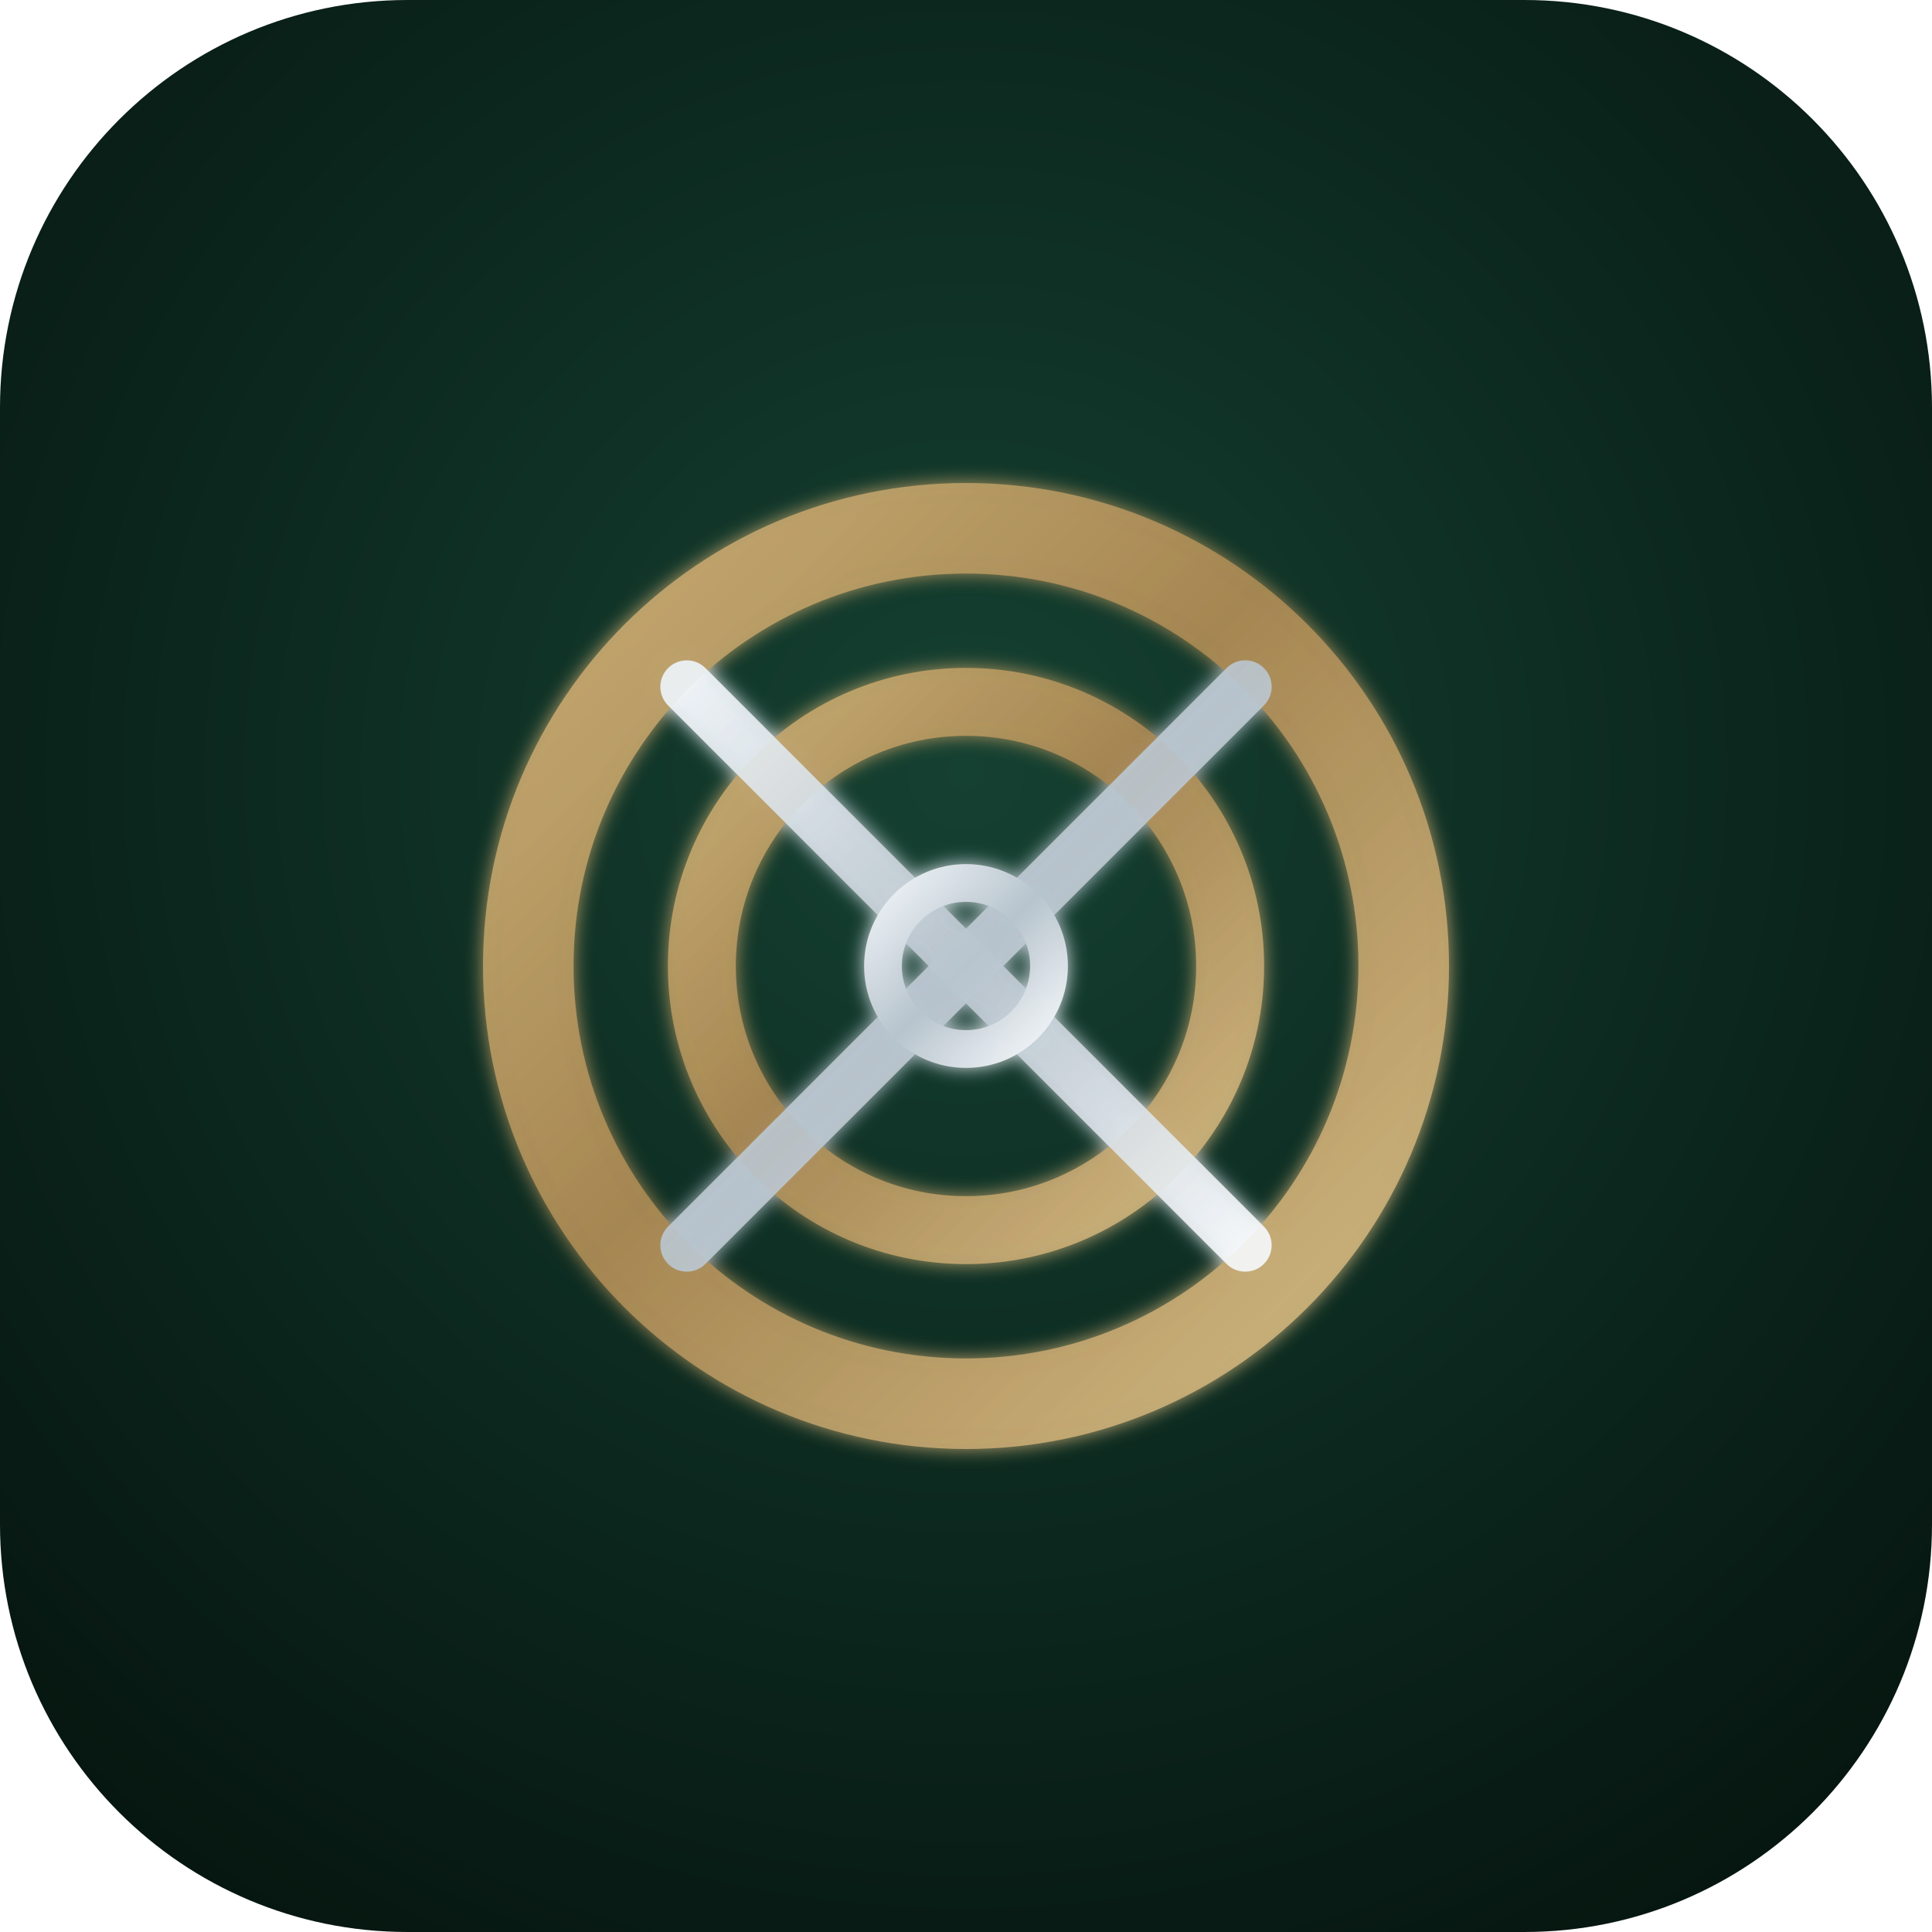
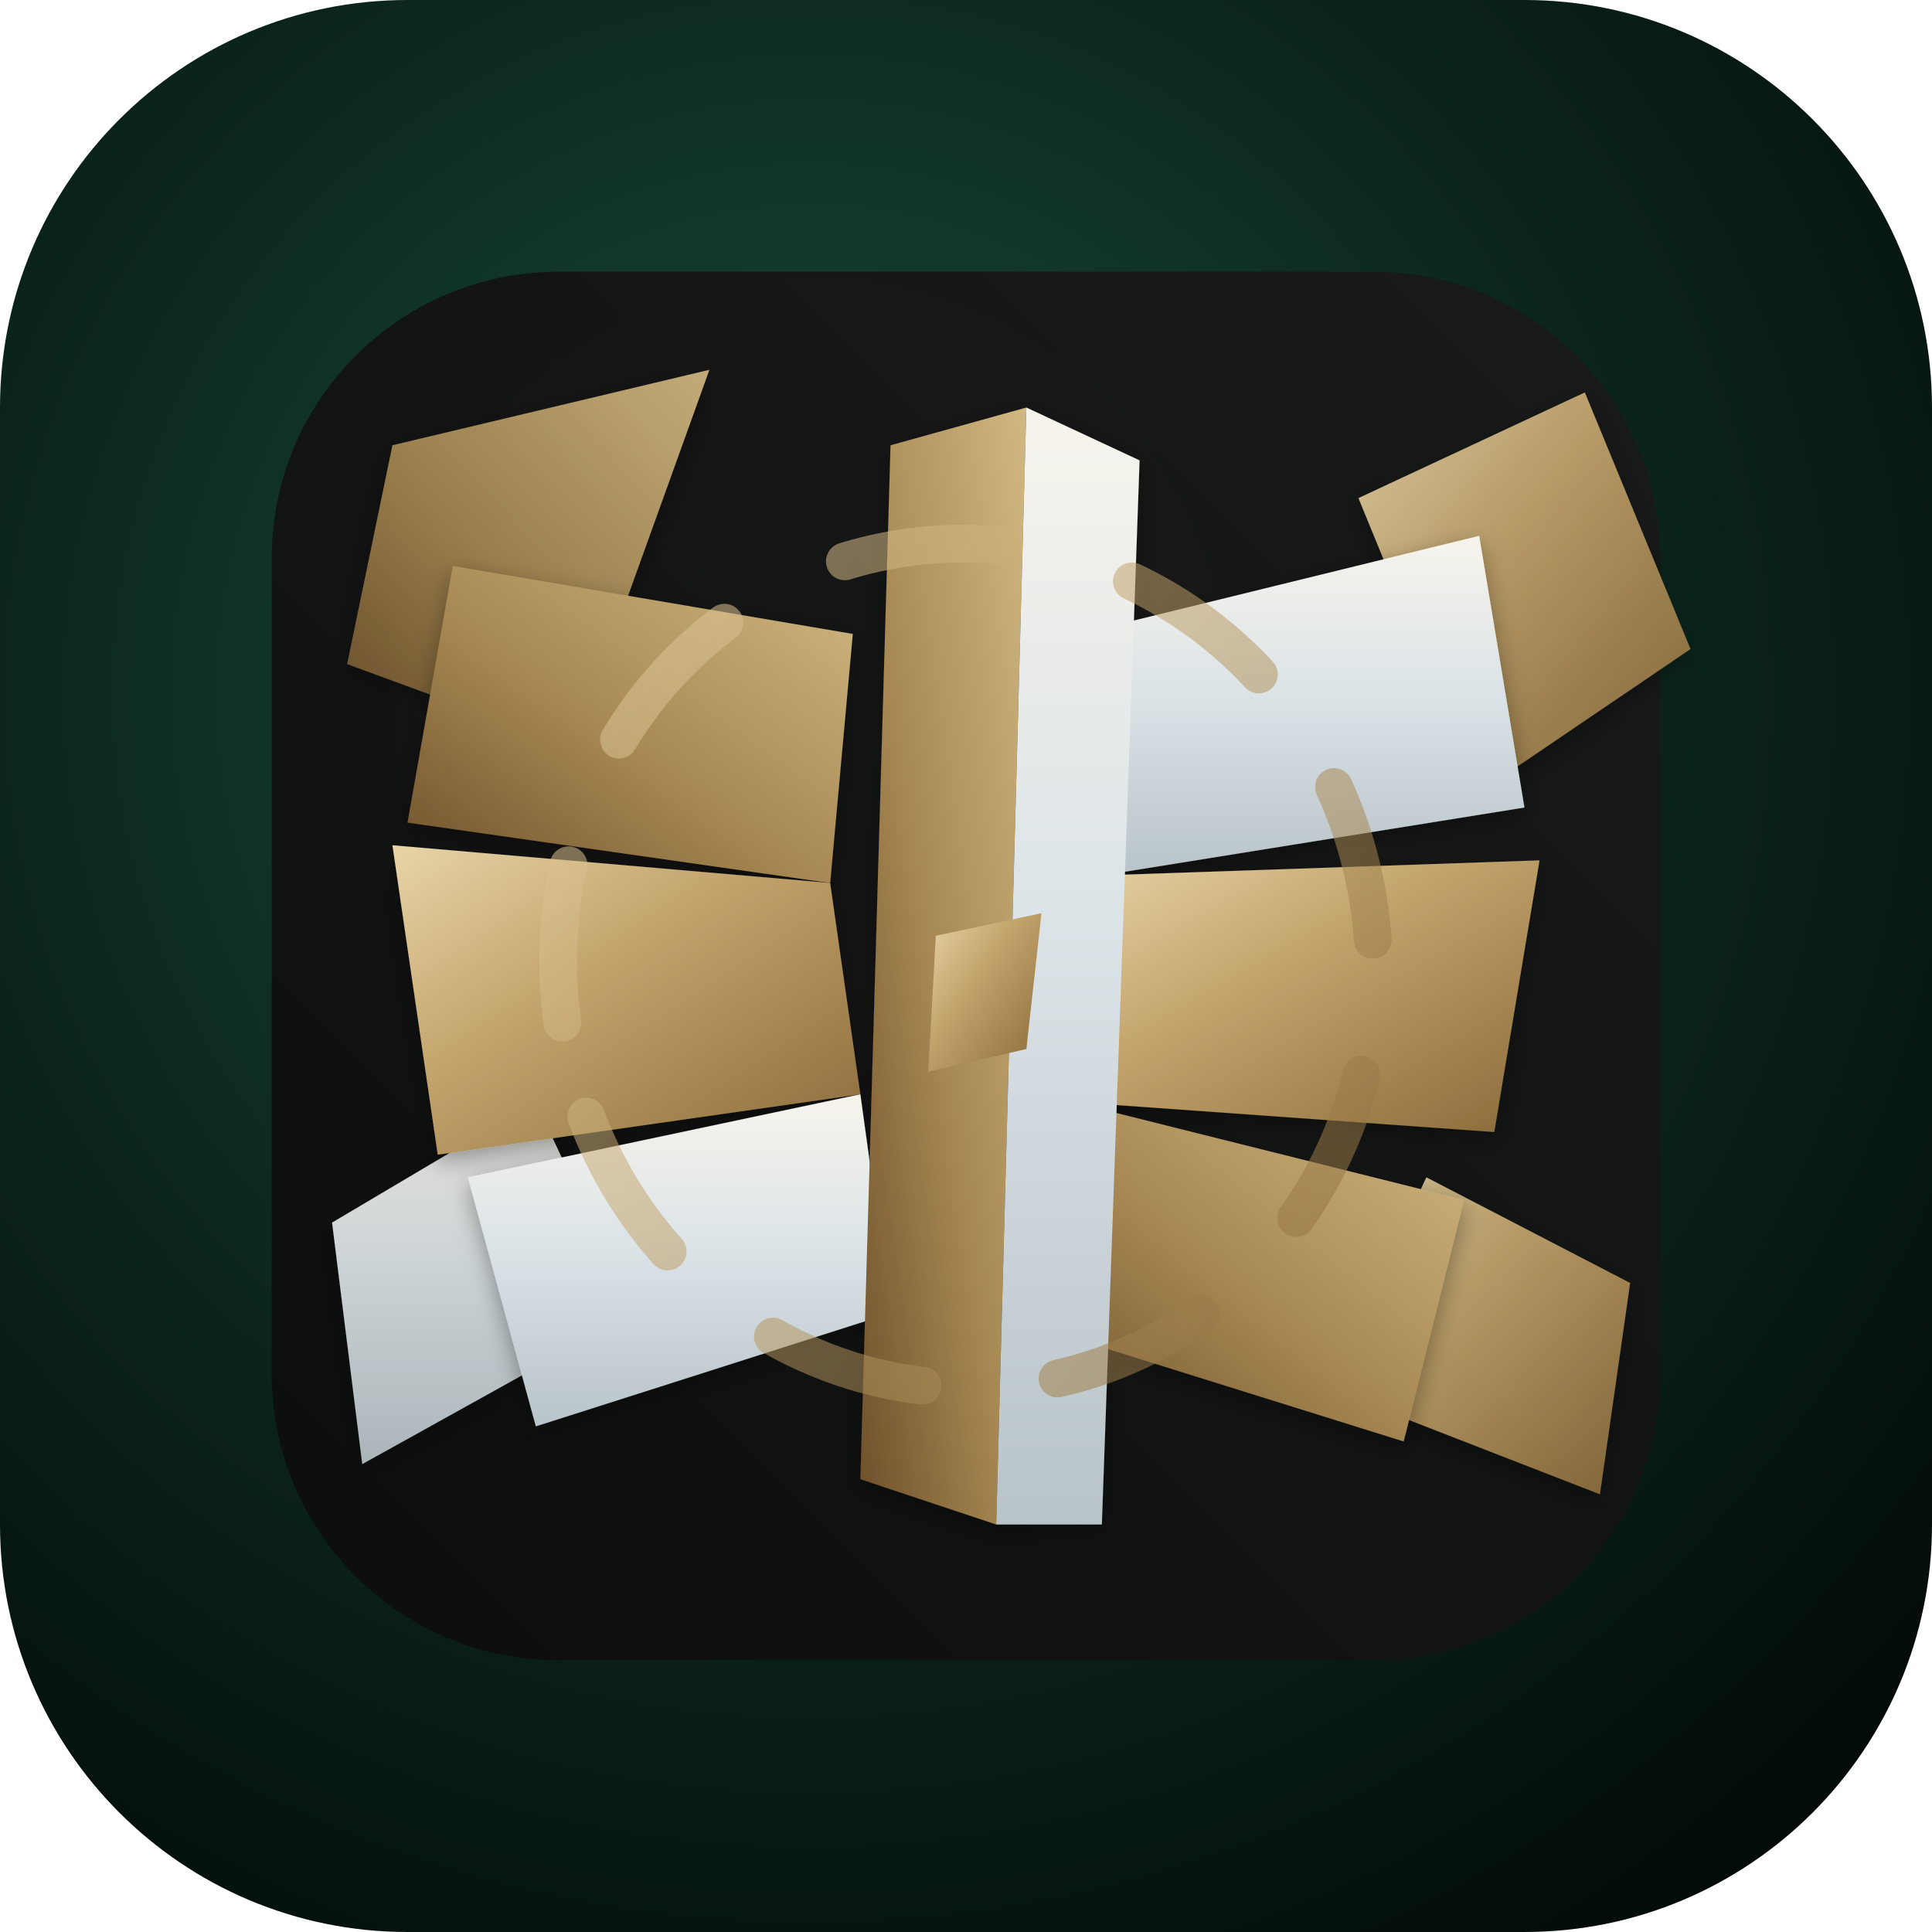
<svg xmlns="http://www.w3.org/2000/svg" viewBox="0 0 512 512">
  <defs>
-     <radialGradient id="bgCore" cx="50%" cy="40%" r="76%">
-       <stop offset="0%" stop-color="#154132" />
-       <stop offset="58%" stop-color="#0b251c" />
-       <stop offset="100%" stop-color="#05120d" />
+     <radialGradient id="bgOuter" cx="42%" cy="36%" r="78%">
+       <stop offset="0%" stop-color="#1a4d3d" />
+       <stop offset="55%" stop-color="#0b251c" />
+       <stop offset="100%" stop-color="#030a08" />
    </radialGradient>
-     <linearGradient id="goldLine" x1="0" y1="0" x2="1" y2="1">
-       <stop offset="0%" stop-color="#c8ad74" />
-       <stop offset="45%" stop-color="#a68752" />
-       <stop offset="100%" stop-color="#d1b882" />
+     <linearGradient id="facetGoldA" x1="0" y1="0" x2="1" y2="1">
+       <stop offset="0%" stop-color="#e8d5a8" />
+       <stop offset="40%" stop-color="#c4a56d" />
+       <stop offset="100%" stop-color="#8a6a3a" />
    </linearGradient>
-     <linearGradient id="silverLine" x1="0" y1="0" x2="1" y2="1">
-       <stop offset="0%" stop-color="#eef3f7" />
-       <stop offset="50%" stop-color="#b8c4cd" />
-       <stop offset="100%" stop-color="#f4f7fa" />
+     <linearGradient id="facetGoldB" x1="1" y1="0" x2="0" y2="1">
+       <stop offset="0%" stop-color="#d1b882" />
+       <stop offset="55%" stop-color="#a68752" />
+       <stop offset="100%" stop-color="#6d4f2a" />
    </linearGradient>
-     <filter id="markGlow" x="-30%" y="-30%" width="160%" height="160%">
-       <feGaussianBlur stdDeviation="2.4" result="b" />
-       <feMerge>
-         <feMergeNode in="b" />
-         <feMergeNode in="SourceGraphic" />
-       </feMerge>
+     <linearGradient id="facetLight" x1="0" y1="0" x2="0" y2="1">
+       <stop offset="0%" stop-color="#f7f4ec" />
+       <stop offset="45%" stop-color="#dce4e8" />
+       <stop offset="100%" stop-color="#b9c4c8" />
+     </linearGradient>
+     <linearGradient id="facetInk" x1="0" y1="1" x2="1" y2="0">
+       <stop offset="0%" stop-color="#0c0c0c" />
+       <stop offset="100%" stop-color="#1a1a1a" />
+     </linearGradient>
+     <filter id="softLift" x="-8%" y="-8%" width="116%" height="116%">
+       <feDropShadow dx="0" dy="2" stdDeviation="3" flood-color="#000" flood-opacity="0.35" />
    </filter>
  </defs>
-   <rect width="512" height="512" rx="108" fill="url(#bgCore)" />
-   <g fill="none" stroke-linecap="round" stroke-linejoin="round" filter="url(#markGlow)">
-     <circle cx="256" cy="256" r="116" stroke="url(#goldLine)" stroke-width="24" opacity=".96" />
-     <circle cx="256" cy="256" r="70" stroke="url(#goldLine)" stroke-width="18" opacity=".94" />
-     <path d="M256 138v236" stroke="url(#goldLine)" stroke-width="18" opacity=".95" />
-     <path d="M138 256h236" stroke="url(#goldLine)" stroke-width="18" opacity=".95" />
-     <path d="M182 182l148 148" stroke="url(#silverLine)" stroke-width="14" opacity=".92" />
-     <path d="M330 182L182 330" stroke="url(#silverLine)" stroke-width="14" opacity=".92" />
-     <circle cx="256" cy="256" r="22" stroke="url(#silverLine)" stroke-width="10" opacity=".98" />
+   <rect width="512" height="512" rx="108" fill="url(#bgOuter)" />
+   <rect x="72" y="72" width="368" height="368" rx="76" fill="url(#facetInk)" opacity="0.97" />
+   <g filter="url(#softLift)" opacity="0.92">
+     <polygon fill="url(#facetGoldB)" points="104,118 188,98 152,198 92,176" />
+     <polygon fill="url(#facetGoldA)" points="420,104 360,132 392,210 448,172" />
+     <polygon fill="url(#facetLight)" points="96,388 168,348 142,292 88,324" />
+     <polygon fill="url(#facetGoldA)" points="424,396 352,368 378,312 432,340" />
+   </g>
+   <g filter="url(#softLift)">
+     <polygon fill="url(#facetLight)" points="286,168 392,142 404,214 292,232" />
+     <polygon fill="url(#facetGoldA)" points="292,232 408,228 396,300 284,292" />
+     <polygon fill="url(#facetGoldB)" points="284,292 388,318 372,382 276,352" />
+     <polygon fill="url(#facetGoldB)" points="226,168 120,150 108,218 220,234" />
+     <polygon fill="url(#facetGoldA)" points="220,234 104,224 116,306 228,290" />
+     <polygon fill="url(#facetLight)" points="228,290 124,312 142,378 236,348" />
+     <polygon fill="url(#facetGoldB)" points="236,118 272,108 264,404 228,392" />
+     <polygon fill="url(#facetLight)" points="272,108 302,122 292,404 264,404" />
+     <polygon fill="url(#facetGoldA)" points="248,248 276,242 272,278 246,284" />
+   </g>
+   <g fill="none" stroke-linecap="round" stroke-linejoin="round" opacity="0.55">
+     <path d="M148 256c0-62 48-112 108-112s108 50 108 112-48 112-108 112-108-50-108-112z" stroke="url(#facetGoldA)" stroke-width="10" stroke-dasharray="42 36" transform="rotate(-8 256 256)" />
  </g>
</svg>
